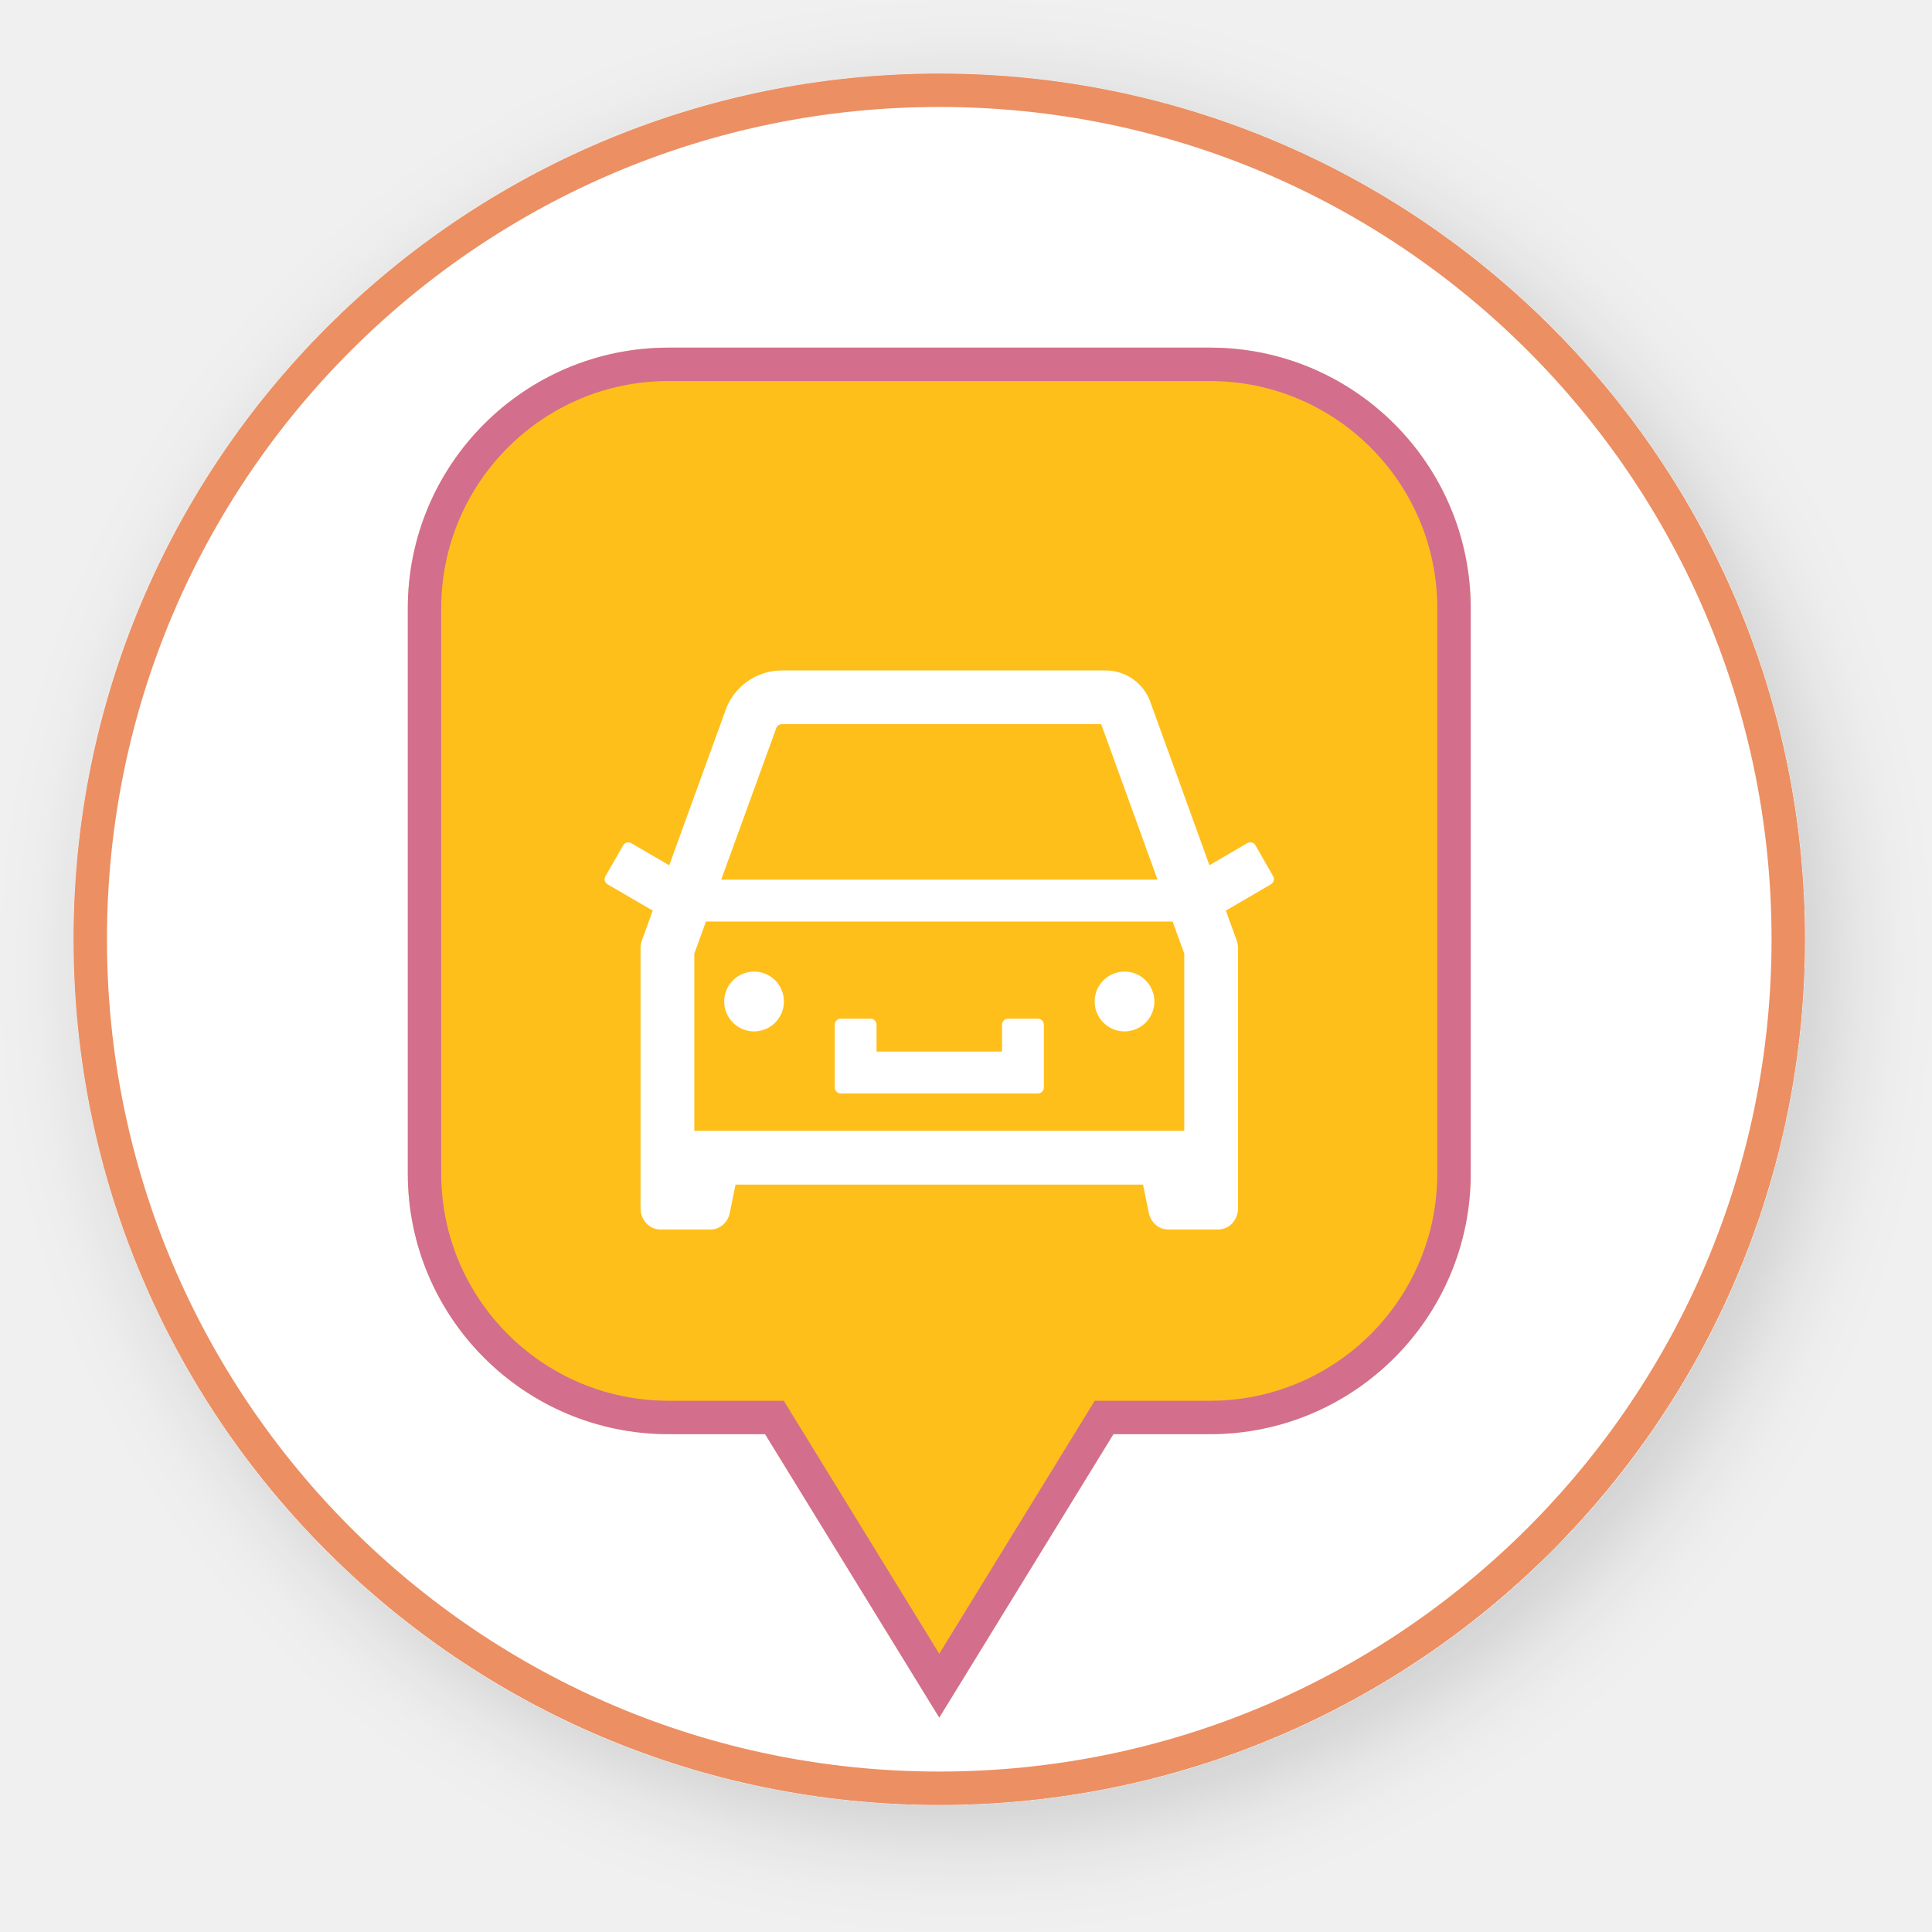
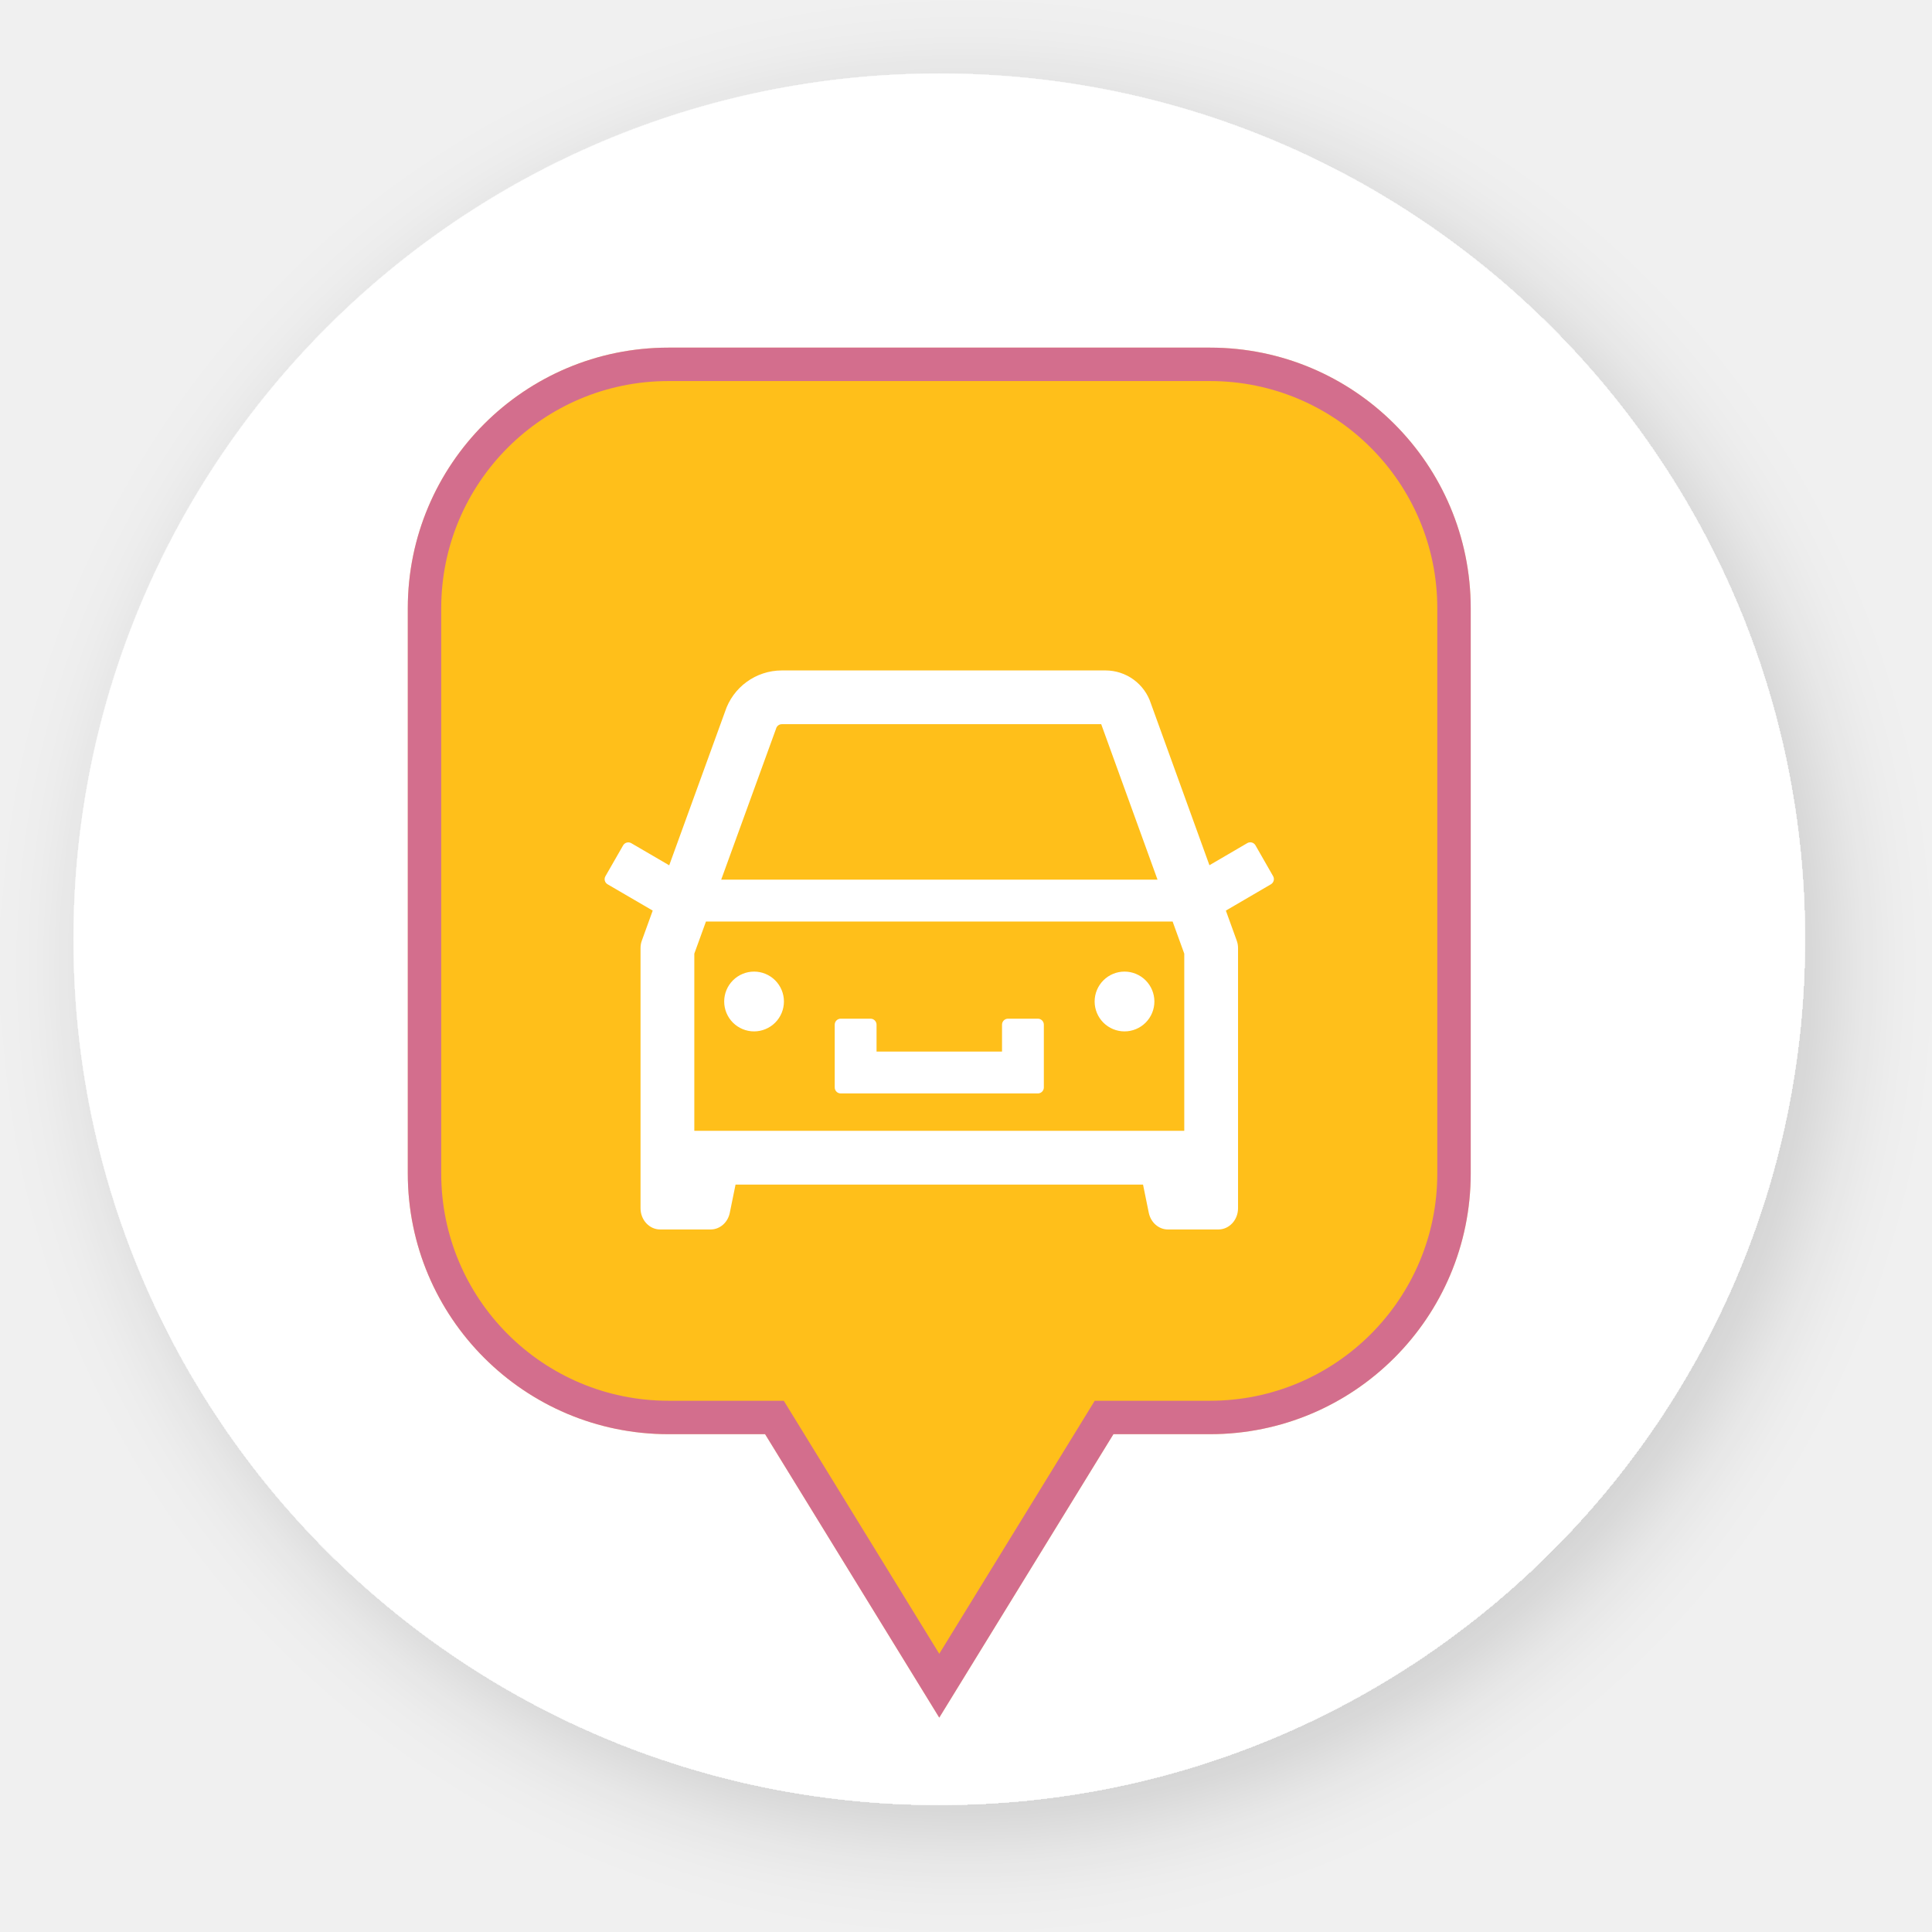
<svg xmlns="http://www.w3.org/2000/svg" width="289" height="289" viewBox="0 0 289 289" fill="none">
  <g filter="url(#filter0_d_208_2)">
-     <rect x="13.5" y="13.5" width="254" height="254" rx="127" fill="white" stroke="#EC8F62" stroke-width="5" />
+     <rect x="11" y="11" width="259" height="259" rx="129.5" fill="white" />
    <mask id="path-2-inside-1_208_2" fill="white">
      <path fill-rule="evenodd" clip-rule="evenodd" d="M100 52C78.461 52 61 69.461 61 91V175.533C61 197.072 78.461 214.533 100 214.533H114.447L140.5 256.933L166.553 214.533H181C202.539 214.533 220 197.072 220 175.533V91C220 69.461 202.539 52 181 52H100Z" />
    </mask>
    <path fill-rule="evenodd" clip-rule="evenodd" d="M100 52C78.461 52 61 69.461 61 91V175.533C61 197.072 78.461 214.533 100 214.533H114.447L140.5 256.933L166.553 214.533H181C202.539 214.533 220 197.072 220 175.533V91C220 69.461 202.539 52 181 52H100Z" fill="#FFBF1A" />
    <path d="M114.447 214.533L118.707 211.916L117.243 209.533H114.447V214.533ZM140.5 256.933L136.24 259.551L140.5 266.484L144.76 259.551L140.5 256.933ZM166.553 214.533V209.533H163.757L162.293 211.916L166.553 214.533ZM66 91C66 72.222 81.222 57 100 57V47C75.7 47 56 66.7 56 91H66ZM66 175.533V91H56V175.533H66ZM100 209.533C81.222 209.533 66 194.311 66 175.533H56C56 199.834 75.7 219.533 100 219.533V209.533ZM114.447 209.533H100V219.533H114.447V209.533ZM144.76 254.316L118.707 211.916L110.187 217.151L136.24 259.551L144.76 254.316ZM162.293 211.916L136.24 254.316L144.76 259.551L170.813 217.151L162.293 211.916ZM181 209.533H166.553V219.533H181V209.533ZM215 175.533C215 194.311 199.778 209.533 181 209.533V219.533C205.301 219.533 225 199.834 225 175.533H215ZM215 91V175.533H225V91H215ZM181 57C199.778 57 215 72.222 215 91H225C225 66.7 205.301 47 181 47V57ZM100 57H181V47H100V57Z" fill="#A91EFF" fill-opacity="0.5" mask="url(#path-2-inside-1_208_2)" />
    <path d="M125.757 163.562H155.251C155.743 163.562 156.145 163.159 156.145 162.667V153.275C156.145 152.783 155.743 152.381 155.251 152.381H150.782C150.291 152.381 149.889 152.783 149.889 153.275V157.3H131.119V153.275C131.119 152.783 130.717 152.381 130.226 152.381H125.757C125.265 152.381 124.863 152.783 124.863 153.275V162.667C124.863 163.159 125.265 163.562 125.757 163.562ZM163.742 149.809C163.742 150.995 164.213 152.133 165.051 152.972C165.889 153.81 167.026 154.282 168.211 154.282C169.396 154.282 170.533 153.81 171.371 152.972C172.209 152.133 172.68 150.995 172.68 149.809C172.68 148.623 172.209 147.486 171.371 146.647C170.533 145.808 169.396 145.337 168.211 145.337C167.026 145.337 165.889 145.808 165.051 146.647C164.213 147.486 163.742 148.623 163.742 149.809ZM190.444 131.07L187.796 126.441C187.677 126.237 187.482 126.088 187.254 126.028C187.026 125.967 186.783 125.999 186.578 126.117L180.914 129.426L172.166 105.253C171.704 103.811 170.796 102.553 169.573 101.66C168.35 100.768 166.876 100.288 165.362 100.289H116.953C113.076 100.289 109.635 102.793 108.44 106.494L100.105 129.438L94.43 126.128C94.225 126.01 93.982 125.978 93.754 126.039C93.526 126.1 93.331 126.248 93.212 126.452L90.564 131.07C90.318 131.495 90.463 132.032 90.888 132.278L97.636 136.213L96.016 140.686C95.882 141.043 95.815 141.424 95.815 141.804V180.736C95.815 182.491 97.133 183.911 98.753 183.911H106.306C107.68 183.911 108.875 182.871 109.166 181.418L110.026 177.203H170.982L171.842 181.418C172.144 182.871 173.328 183.911 174.702 183.911H182.255C183.875 183.911 185.193 182.491 185.193 180.736V141.804C185.193 141.424 185.126 141.043 184.992 140.686L183.372 136.213L190.109 132.278C190.312 132.16 190.46 131.968 190.523 131.742C190.586 131.517 190.557 131.275 190.444 131.07ZM177.149 142.653V169.152H103.859V142.653L105.602 137.846H175.406L177.149 142.653ZM116.003 109.234L116.059 109.088L116.104 108.943C116.227 108.574 116.562 108.328 116.953 108.328H164.725L173.149 131.584H107.881L116.003 109.234ZM108.328 149.809C108.328 150.995 108.799 152.133 109.637 152.972C110.475 153.81 111.612 154.282 112.797 154.282C113.982 154.282 115.119 153.81 115.957 152.972C116.795 152.133 117.266 150.995 117.266 149.809C117.266 148.623 116.795 147.486 115.957 146.647C115.119 145.808 113.982 145.337 112.797 145.337C111.612 145.337 110.475 145.808 109.637 146.647C108.799 147.486 108.328 148.623 108.328 149.809Z" fill="white" />
  </g>
  <defs>
    <filter id="filter0_d_208_2" x="0" y="0" width="289" height="289" filterUnits="userSpaceOnUse" color-interpolation-filters="sRGB">
      <feFlood flood-opacity="0" result="BackgroundImageFix" />
      <feColorMatrix in="SourceAlpha" type="matrix" values="0 0 0 0 0 0 0 0 0 0 0 0 0 0 0 0 0 0 127 0" result="hardAlpha" />
      <feOffset dx="4" dy="4" />
      <feGaussianBlur stdDeviation="7.5" />
      <feComposite in2="hardAlpha" operator="out" />
      <feColorMatrix type="matrix" values="0 0 0 0 0 0 0 0 0 0 0 0 0 0 0 0 0 0 0.15 0" />
      <feBlend mode="normal" in2="BackgroundImageFix" result="effect1_dropShadow_208_2" />
      <feBlend mode="normal" in="SourceGraphic" in2="effect1_dropShadow_208_2" result="shape" />
    </filter>
  </defs>
</svg>
